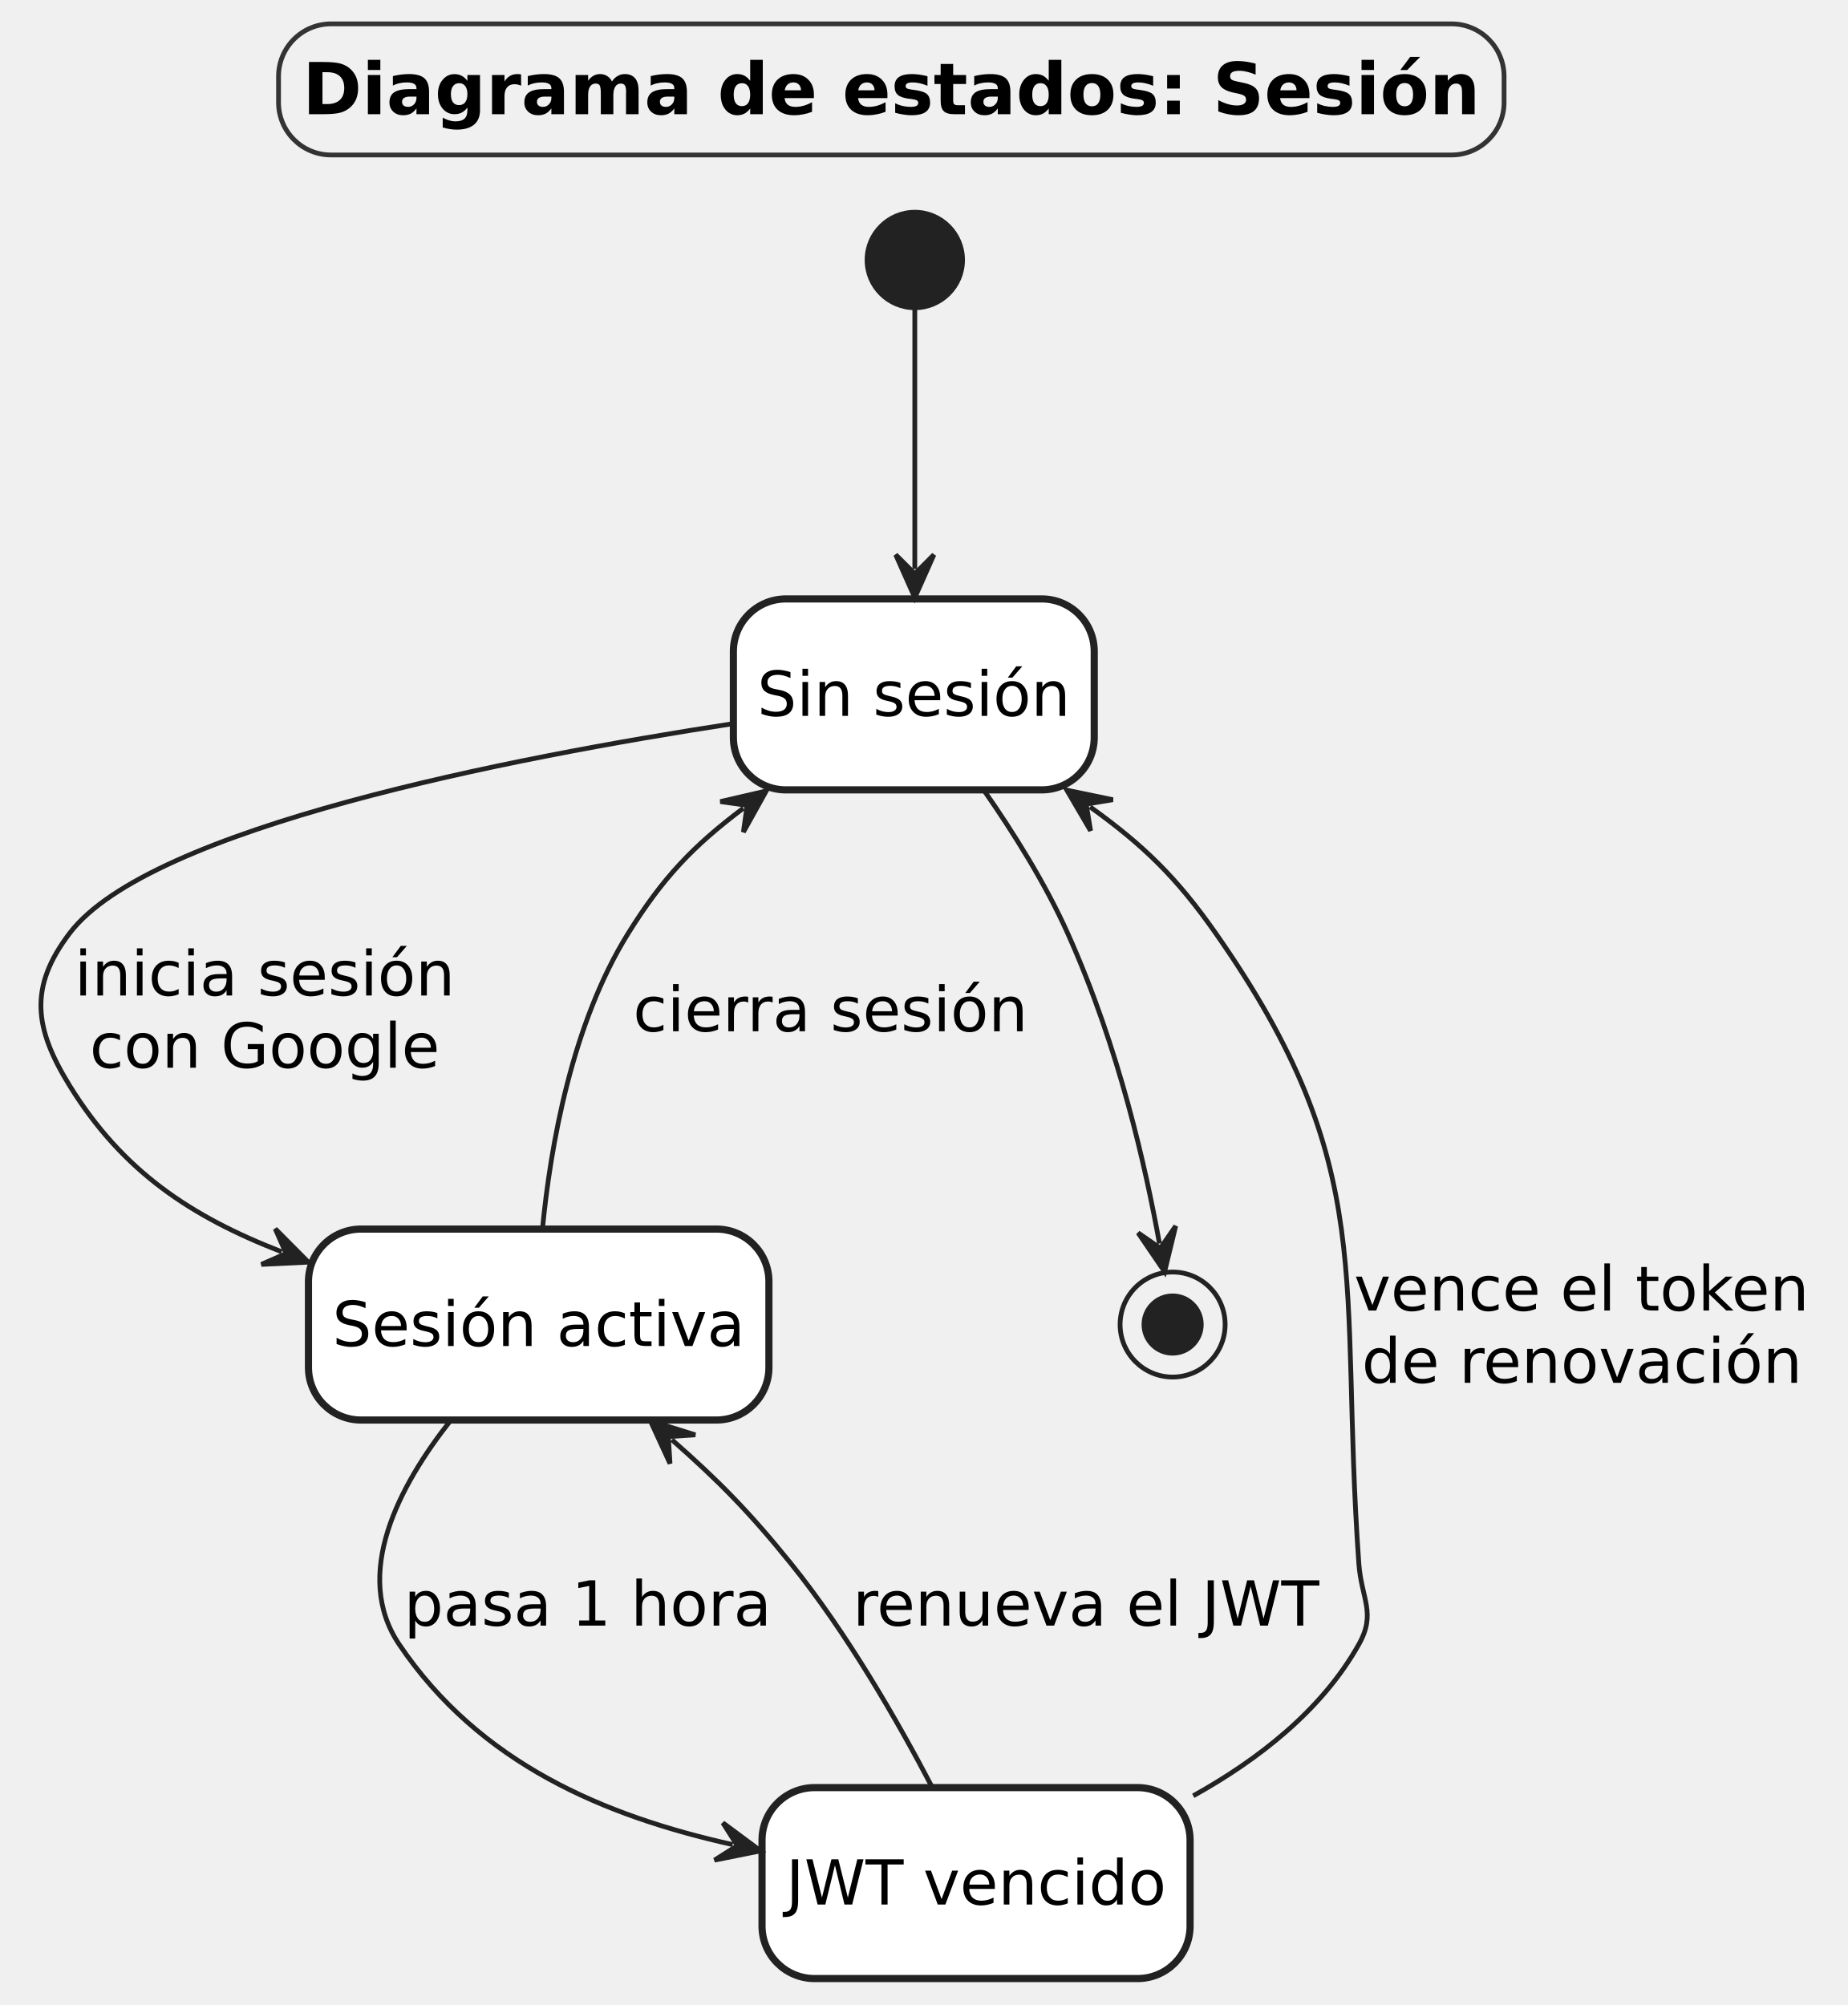
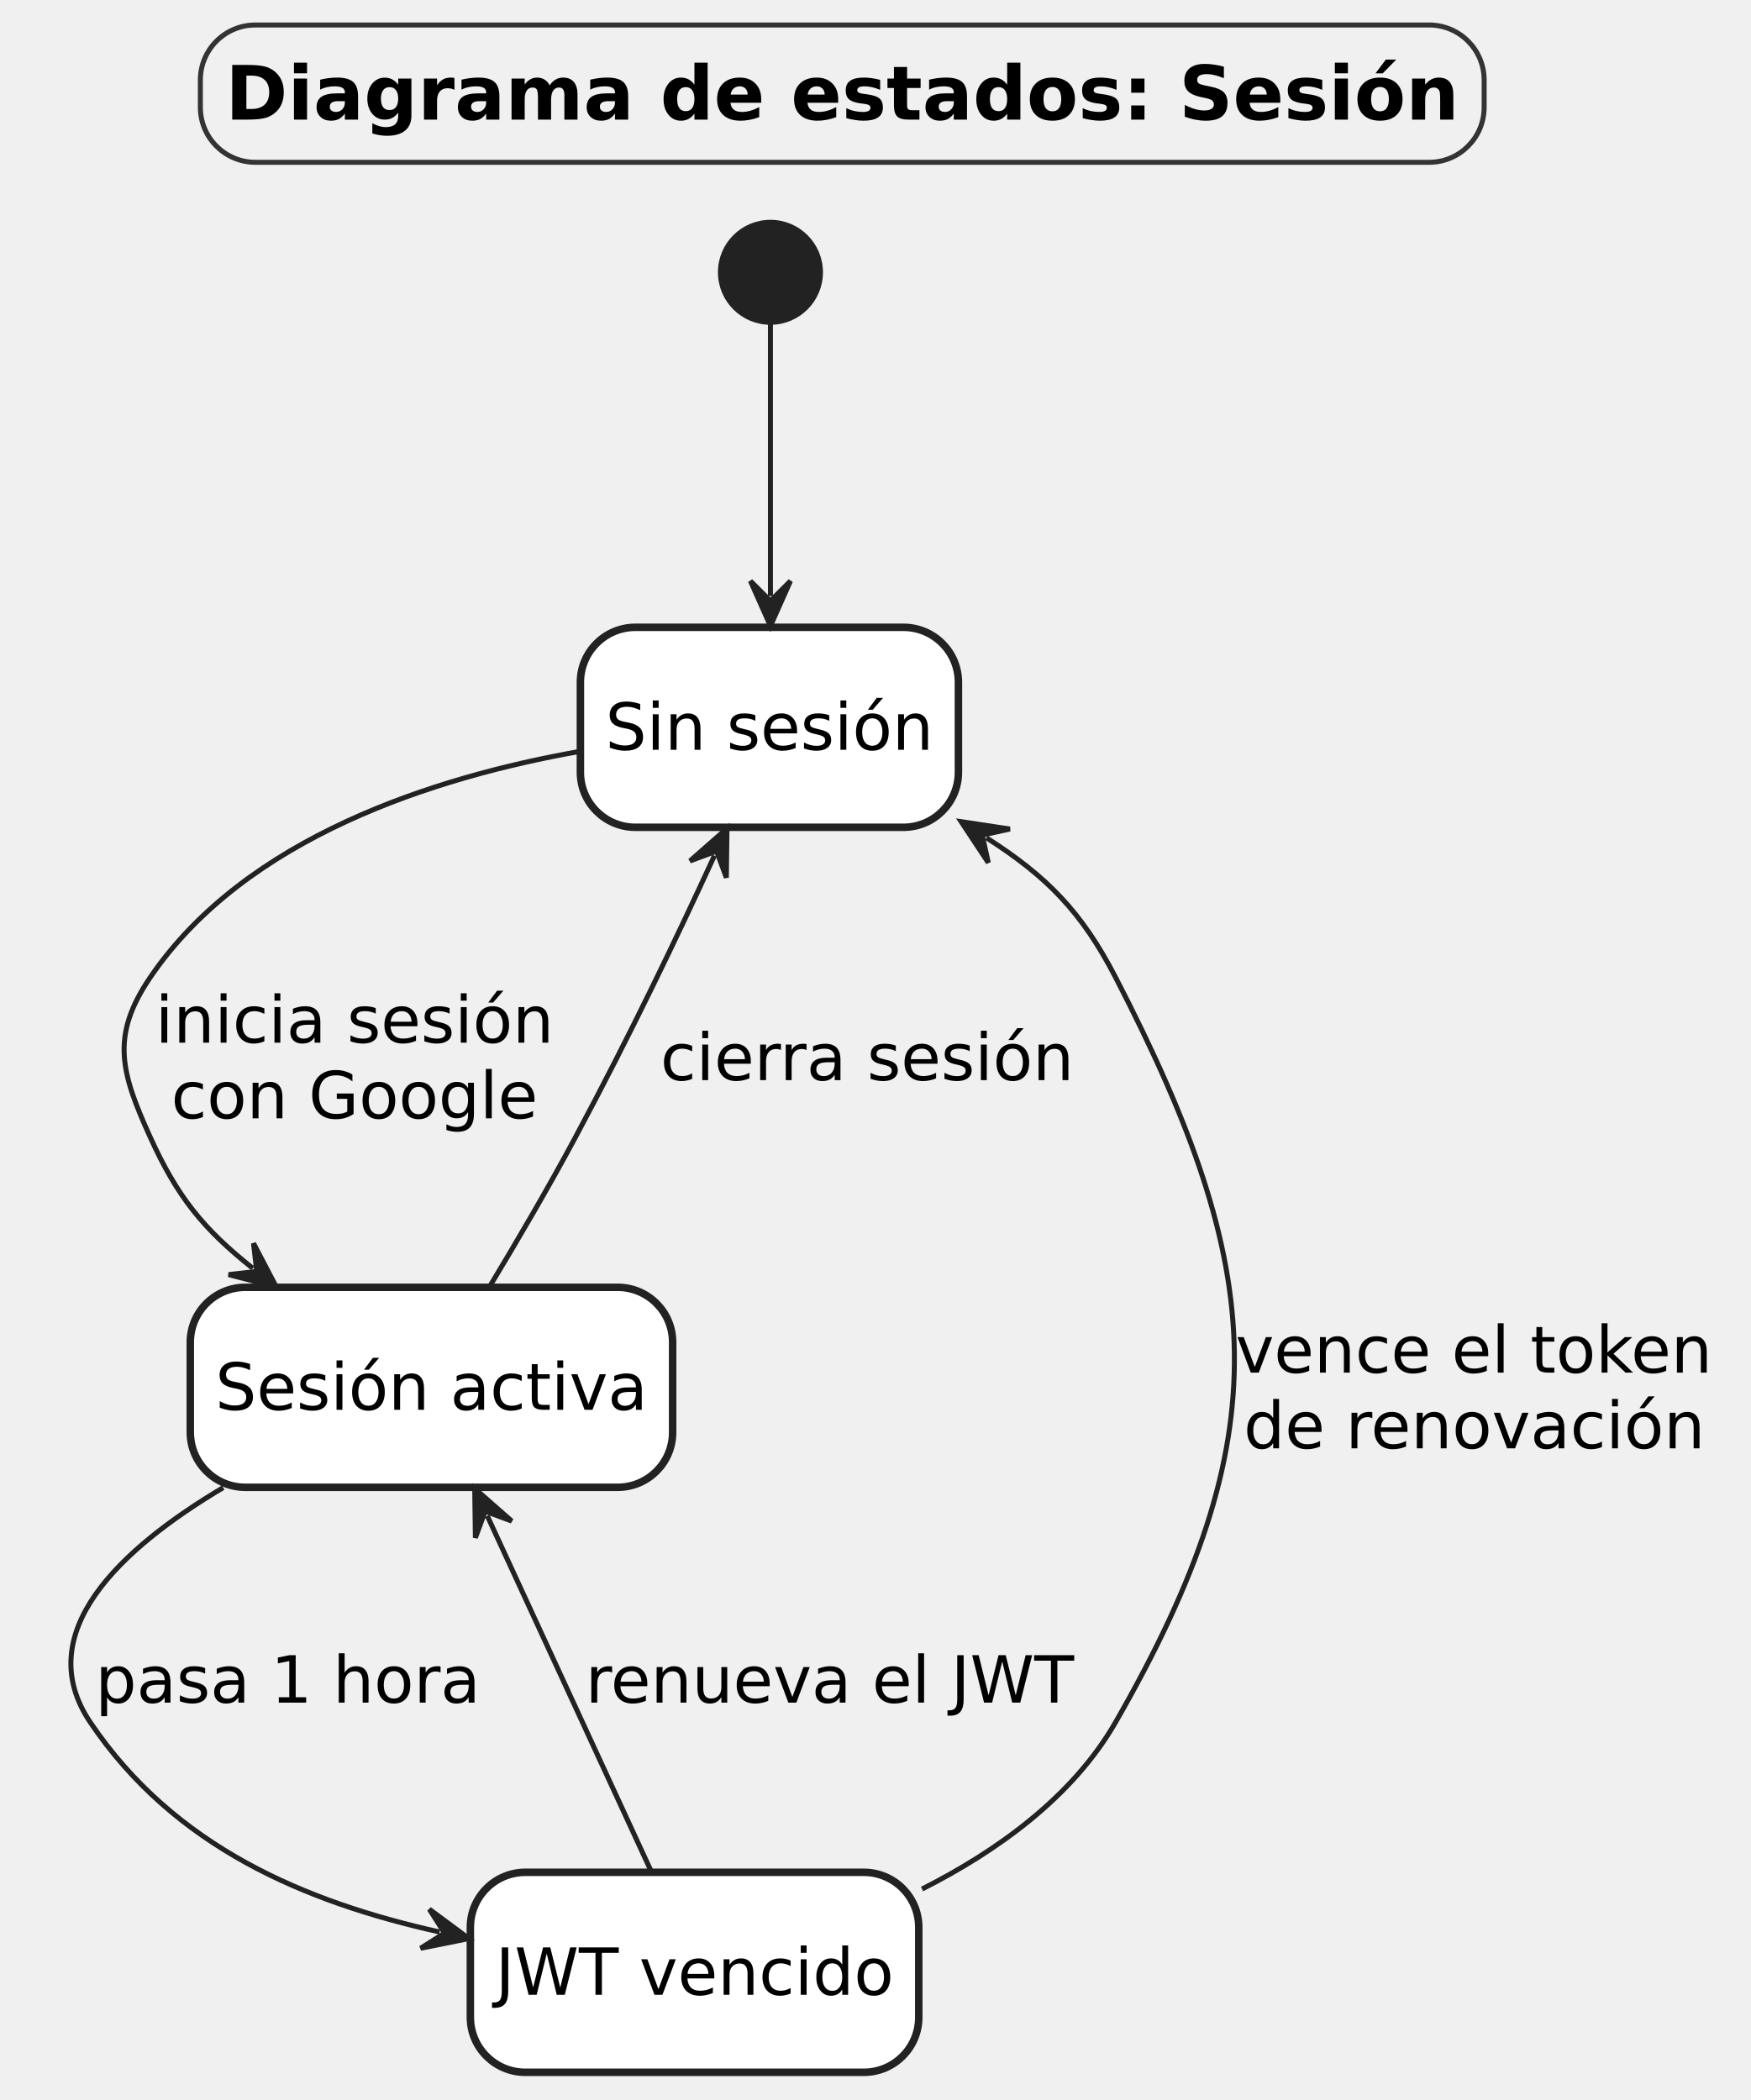
- <svg xmlns="http://www.w3.org/2000/svg" contentStyleType="text/css" height="420px" preserveAspectRatio="none" style="width:387px;height:420px;background:#FFFFFF;" version="1.1" viewBox="0 0 387 420" width="387px" zoomAndPan="magnify">
+ <svg xmlns="http://www.w3.org/2000/svg" contentStyleType="text/css" height="420px" preserveAspectRatio="none" style="width:350px;height:420px;background:#FFFFFF;" version="1.1" viewBox="0 0 350 420" width="350px" zoomAndPan="magnify">
  <defs />
  <g>
-     <rect fill="none" height="27.461" id="_title" rx="11" ry="11" style="stroke:#333333;stroke-width:1.0;" width="256.694" x="58.341" y="5" />
-     <text fill="#000000" font-family="DejaVu Sans" font-size="15" font-weight="bold" lengthAdjust="spacing" textLength="246.694" x="63.341" y="23.923">Diagrama de estados: Sesión</text>
-     <rect fill="#FFFFFF" height="40" rx="11" ry="11" style="stroke:#222222;stroke-width:1.5;" width="75.584" x="153.61" y="125.461" />
-     <text fill="#000000" font-family="DejaVu Sans" font-size="13" lengthAdjust="spacing" textLength="20.103" x="158.61" y="149.961">Sin</text>
-     <text fill="#000000" font-family="DejaVu Sans" font-size="13" lengthAdjust="spacing" textLength="4.132" x="178.713" y="149.961"> </text>
-     <text fill="#000000" font-family="DejaVu Sans" font-size="13" lengthAdjust="spacing" textLength="41.349" x="182.845" y="149.961">sesión</text>
-     <rect fill="#FFFFFF" height="40" rx="11" ry="11" style="stroke:#222222;stroke-width:1.5;" width="96.442" x="64.61" y="257.461" />
-     <text fill="#000000" font-family="DejaVu Sans" font-size="13" lengthAdjust="spacing" textLength="42.828" x="69.61" y="281.961">Sesión</text>
-     <text fill="#000000" font-family="DejaVu Sans" font-size="13" lengthAdjust="spacing" textLength="4.132" x="112.438" y="281.961"> </text>
-     <text fill="#000000" font-family="DejaVu Sans" font-size="13" lengthAdjust="spacing" textLength="39.482" x="116.57" y="281.961">activa</text>
-     <rect fill="#FFFFFF" height="40" rx="11" ry="11" style="stroke:#222222;stroke-width:1.5;" width="89.657" x="159.61" y="374.461" />
-     <text fill="#000000" font-family="DejaVu Sans" font-size="13" lengthAdjust="spacing" textLength="24.629" x="164.61" y="398.961">JWT</text>
-     <text fill="#000000" font-family="DejaVu Sans" font-size="13" lengthAdjust="spacing" textLength="4.132" x="189.239" y="398.961"> </text>
-     <text fill="#000000" font-family="DejaVu Sans" font-size="13" lengthAdjust="spacing" textLength="50.895" x="193.371" y="398.961">vencido</text>
-     <ellipse cx="191.61" cy="54.461" fill="#222222" rx="10" ry="10" style="stroke:#222222;stroke-width:1.0;" />
-     <ellipse cx="245.61" cy="277.461" fill="none" rx="11" ry="11" style="stroke:#222222;stroke-width:1.0;" />
-     <ellipse cx="245.61" cy="277.461" fill="#222222" rx="6" ry="6" style="stroke:#222222;stroke-width:1.0;" />
+     <rect fill="none" height="27.461" id="_title" rx="11" ry="11" style="stroke:#333333;stroke-width:1.0;" width="256.694" x="40.061" y="5" />
+     <text fill="#000000" font-family="DejaVu Sans" font-size="15" font-weight="bold" lengthAdjust="spacing" textLength="246.694" x="45.061" y="23.923">Diagrama de estados: Sesión</text>
+     <rect fill="#FFFFFF" height="40" rx="11" ry="11" style="stroke:#222222;stroke-width:1.5;" width="75.584" x="116.05" y="125.461" />
+     <text fill="#000000" font-family="DejaVu Sans" font-size="13" lengthAdjust="spacing" textLength="20.103" x="121.05" y="149.961">Sin</text>
+     <text fill="#000000" font-family="DejaVu Sans" font-size="13" lengthAdjust="spacing" textLength="4.132" x="141.153" y="149.961"> </text>
+     <text fill="#000000" font-family="DejaVu Sans" font-size="13" lengthAdjust="spacing" textLength="41.349" x="145.285" y="149.961">sesión</text>
+     <rect fill="#FFFFFF" height="40" rx="11" ry="11" style="stroke:#222222;stroke-width:1.5;" width="96.442" x="38.05" y="257.461" />
+     <text fill="#000000" font-family="DejaVu Sans" font-size="13" lengthAdjust="spacing" textLength="42.828" x="43.05" y="281.961">Sesión</text>
+     <text fill="#000000" font-family="DejaVu Sans" font-size="13" lengthAdjust="spacing" textLength="4.132" x="85.878" y="281.961"> </text>
+     <text fill="#000000" font-family="DejaVu Sans" font-size="13" lengthAdjust="spacing" textLength="39.482" x="90.01" y="281.961">activa</text>
+     <rect fill="#FFFFFF" height="40" rx="11" ry="11" style="stroke:#222222;stroke-width:1.5;" width="89.657" x="94.05" y="374.461" />
+     <text fill="#000000" font-family="DejaVu Sans" font-size="13" lengthAdjust="spacing" textLength="24.629" x="99.05" y="398.961">JWT</text>
+     <text fill="#000000" font-family="DejaVu Sans" font-size="13" lengthAdjust="spacing" textLength="4.132" x="123.679" y="398.961"> </text>
+     <text fill="#000000" font-family="DejaVu Sans" font-size="13" lengthAdjust="spacing" textLength="50.895" x="127.811" y="398.961">vencido</text>
+     <ellipse cx="154.05" cy="54.461" fill="#222222" rx="10" ry="10" style="stroke:#222222;stroke-width:1.0;" />
    <g id="link_*start*_SinSesion">
-       <path d="M191.61,64.651 C191.61,78.861 191.61,100.481 191.61,119.201 " fill="none" id="*start*-to-SinSesion" style="stroke:#222222;stroke-width:1.0;" />
-       <polygon fill="#222222" points="191.61,125.201,195.61,116.201,191.61,120.201,187.61,116.201,191.61,125.201" style="stroke:#222222;stroke-width:1.0;" />
+       <path d="M154.05,64.651 C154.05,78.861 154.05,100.481 154.05,119.201 " fill="none" id="*start*-to-SinSesion" style="stroke:#222222;stroke-width:1.0;" />
+       <polygon fill="#222222" points="154.05,125.201,158.05,116.201,154.05,120.201,150.05,116.201,154.05,125.201" style="stroke:#222222;stroke-width:1.0;" />
    </g>
    <g id="link_SinSesion_Activa">
-       <path d="M153.53,151.591 C106.71,158.761 31.36,173.451 14.61,195.461 C6,206.781 7.14,215.361 14.61,227.461 C25.72,245.421 40.017,254.849 58.997,262.219 " fill="none" id="SinSesion-to-Activa" style="stroke:#222222;stroke-width:1.0;" />
-       <polygon fill="#222222" points="64.59,264.391,57.648,257.404,59.929,262.581,54.752,264.862,64.59,264.391" style="stroke:#222222;stroke-width:1.0;" />
-       <text fill="#000000" font-family="DejaVu Sans" font-size="13" lengthAdjust="spacing" textLength="79.669" x="15.61" y="208.528">inicia sesión</text>
-       <text fill="#000000" font-family="DejaVu Sans" font-size="13" lengthAdjust="spacing" textLength="73.315" x="18.787" y="223.661">con Google</text>
+       <path d="M115.86,150.291 C86.97,155.421 49.12,167.421 30.05,195.461 C22.05,207.221 24.17,214.511 30.05,227.461 C35.44,239.341 40.592,245.75 50.551,253.66 " fill="none" id="SinSesion-to-Activa" style="stroke:#222222;stroke-width:1.0;" />
+       <polygon fill="#222222" points="55.25,257.391,50.69,248.661,51.335,254.281,45.715,254.926,55.25,257.391" style="stroke:#222222;stroke-width:1.0;" />
+       <text fill="#000000" font-family="DejaVu Sans" font-size="13" lengthAdjust="spacing" textLength="79.669" x="31.05" y="208.528">inicia sesión</text>
+       <text fill="#000000" font-family="DejaVu Sans" font-size="13" lengthAdjust="spacing" textLength="73.315" x="34.227" y="223.661">con Google</text>
    </g>
    <g id="link_Activa_SinSesion">
-       <path d="M113.62,257.451 C115.29,240.141 119.76,214.451 131.61,195.461 C138.88,183.821 145.087,177.29 155.697,169.3 " fill="none" id="Activa-to-SinSesion" style="stroke:#222222;stroke-width:1.0;" />
-       <polygon fill="#222222" points="160.49,165.691,150.894,167.91,156.496,168.699,155.707,174.3,160.49,165.691" style="stroke:#222222;stroke-width:1.0;" />
-       <text fill="#000000" font-family="DejaVu Sans" font-size="13" lengthAdjust="spacing" textLength="82.894" x="132.61" y="216.028">cierra sesión</text>
+       <path d="M98.01,257.131 C103.4,248.201 109.73,237.391 115.05,227.461 C126.17,206.681 135.232,187.692 142.852,171.132 " fill="none" id="Activa-to-SinSesion" style="stroke:#222222;stroke-width:1.0;" />
+       <polygon fill="#222222" points="145.36,165.681,137.964,172.185,143.27,170.223,145.232,175.529,145.36,165.681" style="stroke:#222222;stroke-width:1.0;" />
+       <text fill="#000000" font-family="DejaVu Sans" font-size="13" lengthAdjust="spacing" textLength="82.894" x="132.05" y="216.028">cierra sesión</text>
    </g>
    <g id="link_Activa_Vencido">
-       <path d="M94.35,297.591 C83.55,311.291 73.75,329.831 83.61,344.461 C100.46,369.461 126.604,380.403 153.464,386.403 " fill="none" id="Activa-to-Vencido" style="stroke:#222222;stroke-width:1.0;" />
-       <polygon fill="#222222" points="159.32,387.711,151.409,381.845,154.44,386.621,149.664,389.653,159.32,387.711" style="stroke:#222222;stroke-width:1.0;" />
-       <text fill="#000000" font-family="DejaVu Sans" font-size="13" lengthAdjust="spacing" textLength="76.997" x="84.61" y="340.528">pasa 1 hora</text>
+       <path d="M44.63,297.521 C24.09,309.721 6,326.591 18.05,344.461 C34.89,369.461 61.044,380.403 87.904,386.403 " fill="none" id="Activa-to-Vencido" style="stroke:#222222;stroke-width:1.0;" />
+       <polygon fill="#222222" points="93.76,387.711,85.849,381.845,88.88,386.621,84.104,389.653,93.76,387.711" style="stroke:#222222;stroke-width:1.0;" />
+       <text fill="#000000" font-family="DejaVu Sans" font-size="13" lengthAdjust="spacing" textLength="76.997" x="19.05" y="340.528">pasa 1 hora</text>
    </g>
    <g id="link_Vencido_Activa">
-       <path d="M195.21,374.311 C188.04,360.601 177.4,342.061 165.61,327.461 C156.96,316.731 150.457,310.142 140.727,301.591 " fill="none" id="Vencido-to-Activa" style="stroke:#222222;stroke-width:1.0;" />
-       <polygon fill="#222222" points="136.22,297.631,140.34,306.577,139.976,300.931,145.621,300.567,136.22,297.631" style="stroke:#222222;stroke-width:1.0;" />
-       <text fill="#000000" font-family="DejaVu Sans" font-size="13" lengthAdjust="spacing" textLength="97.982" x="178.61" y="340.528">renueva el JWT</text>
+       <path d="M130.15,374.151 C120.35,352.901 107.21,324.39 97.43,303.161 " fill="none" id="Vencido-to-Activa" style="stroke:#222222;stroke-width:1.0;" />
+       <polygon fill="#222222" points="94.92,297.711,95.053,307.559,97.012,302.252,102.319,304.212,94.92,297.711" style="stroke:#222222;stroke-width:1.0;" />
+       <text fill="#000000" font-family="DejaVu Sans" font-size="13" lengthAdjust="spacing" textLength="97.982" x="117.05" y="340.528">renueva el JWT</text>
    </g>
    <g id="link_Vencido_SinSesion">
-       <path d="M249.93,376.181 C263.54,368.621 276.89,358.241 284.61,344.461 C288.31,337.871 285.15,335.001 284.61,327.461 C280.35,267.451 289.12,244.741 254.61,195.461 C246.43,183.771 239.503,177.051 228.323,169.021 " fill="none" id="Vencido-to-SinSesion" style="stroke:#222222;stroke-width:1.0;" />
-       <polygon fill="#222222" points="223.45,165.521,228.426,174.02,227.511,168.438,233.093,167.522,223.45,165.521" style="stroke:#222222;stroke-width:1.0;" />
-       <text fill="#000000" font-family="DejaVu Sans" font-size="13" lengthAdjust="spacing" textLength="95.767" x="283.61" y="274.528">vence el token</text>
-       <text fill="#000000" font-family="DejaVu Sans" font-size="13" lengthAdjust="spacing" textLength="92.53" x="285.229" y="289.661">de renovación</text>
-     </g>
-     <g id="link_SinSesion_*end*">
-       <path d="M206.18,165.681 C212.25,174.401 218.96,185.081 223.61,195.461 C234.53,219.791 240.006,244.828 242.856,260.488 " fill="none" id="SinSesion-to-*end*" style="stroke:#222222;stroke-width:1.0;" />
-       <polygon fill="#222222" points="243.93,266.391,246.254,256.82,243.035,261.472,238.383,258.253,243.93,266.391" style="stroke:#222222;stroke-width:1.0;" />
+       <path d="M184.36,377.811 C199.39,370.211 214.47,359.391 223.05,344.461 C256.03,287.041 253.43,254.301 223.05,195.461 C216.31,182.411 209.357,175.3 197.237,167.56 " fill="none" id="Vencido-to-SinSesion" style="stroke:#222222;stroke-width:1.0;" />
+       <polygon fill="#222222" points="192.18,164.331,197.612,172.546,196.394,167.022,201.918,165.804,192.18,164.331" style="stroke:#222222;stroke-width:1.0;" />
+       <text fill="#000000" font-family="DejaVu Sans" font-size="13" lengthAdjust="spacing" textLength="95.767" x="247.05" y="274.528">vence el token</text>
+       <text fill="#000000" font-family="DejaVu Sans" font-size="13" lengthAdjust="spacing" textLength="92.53" x="248.669" y="289.661">de renovación</text>
    </g>
  </g>
</svg>
